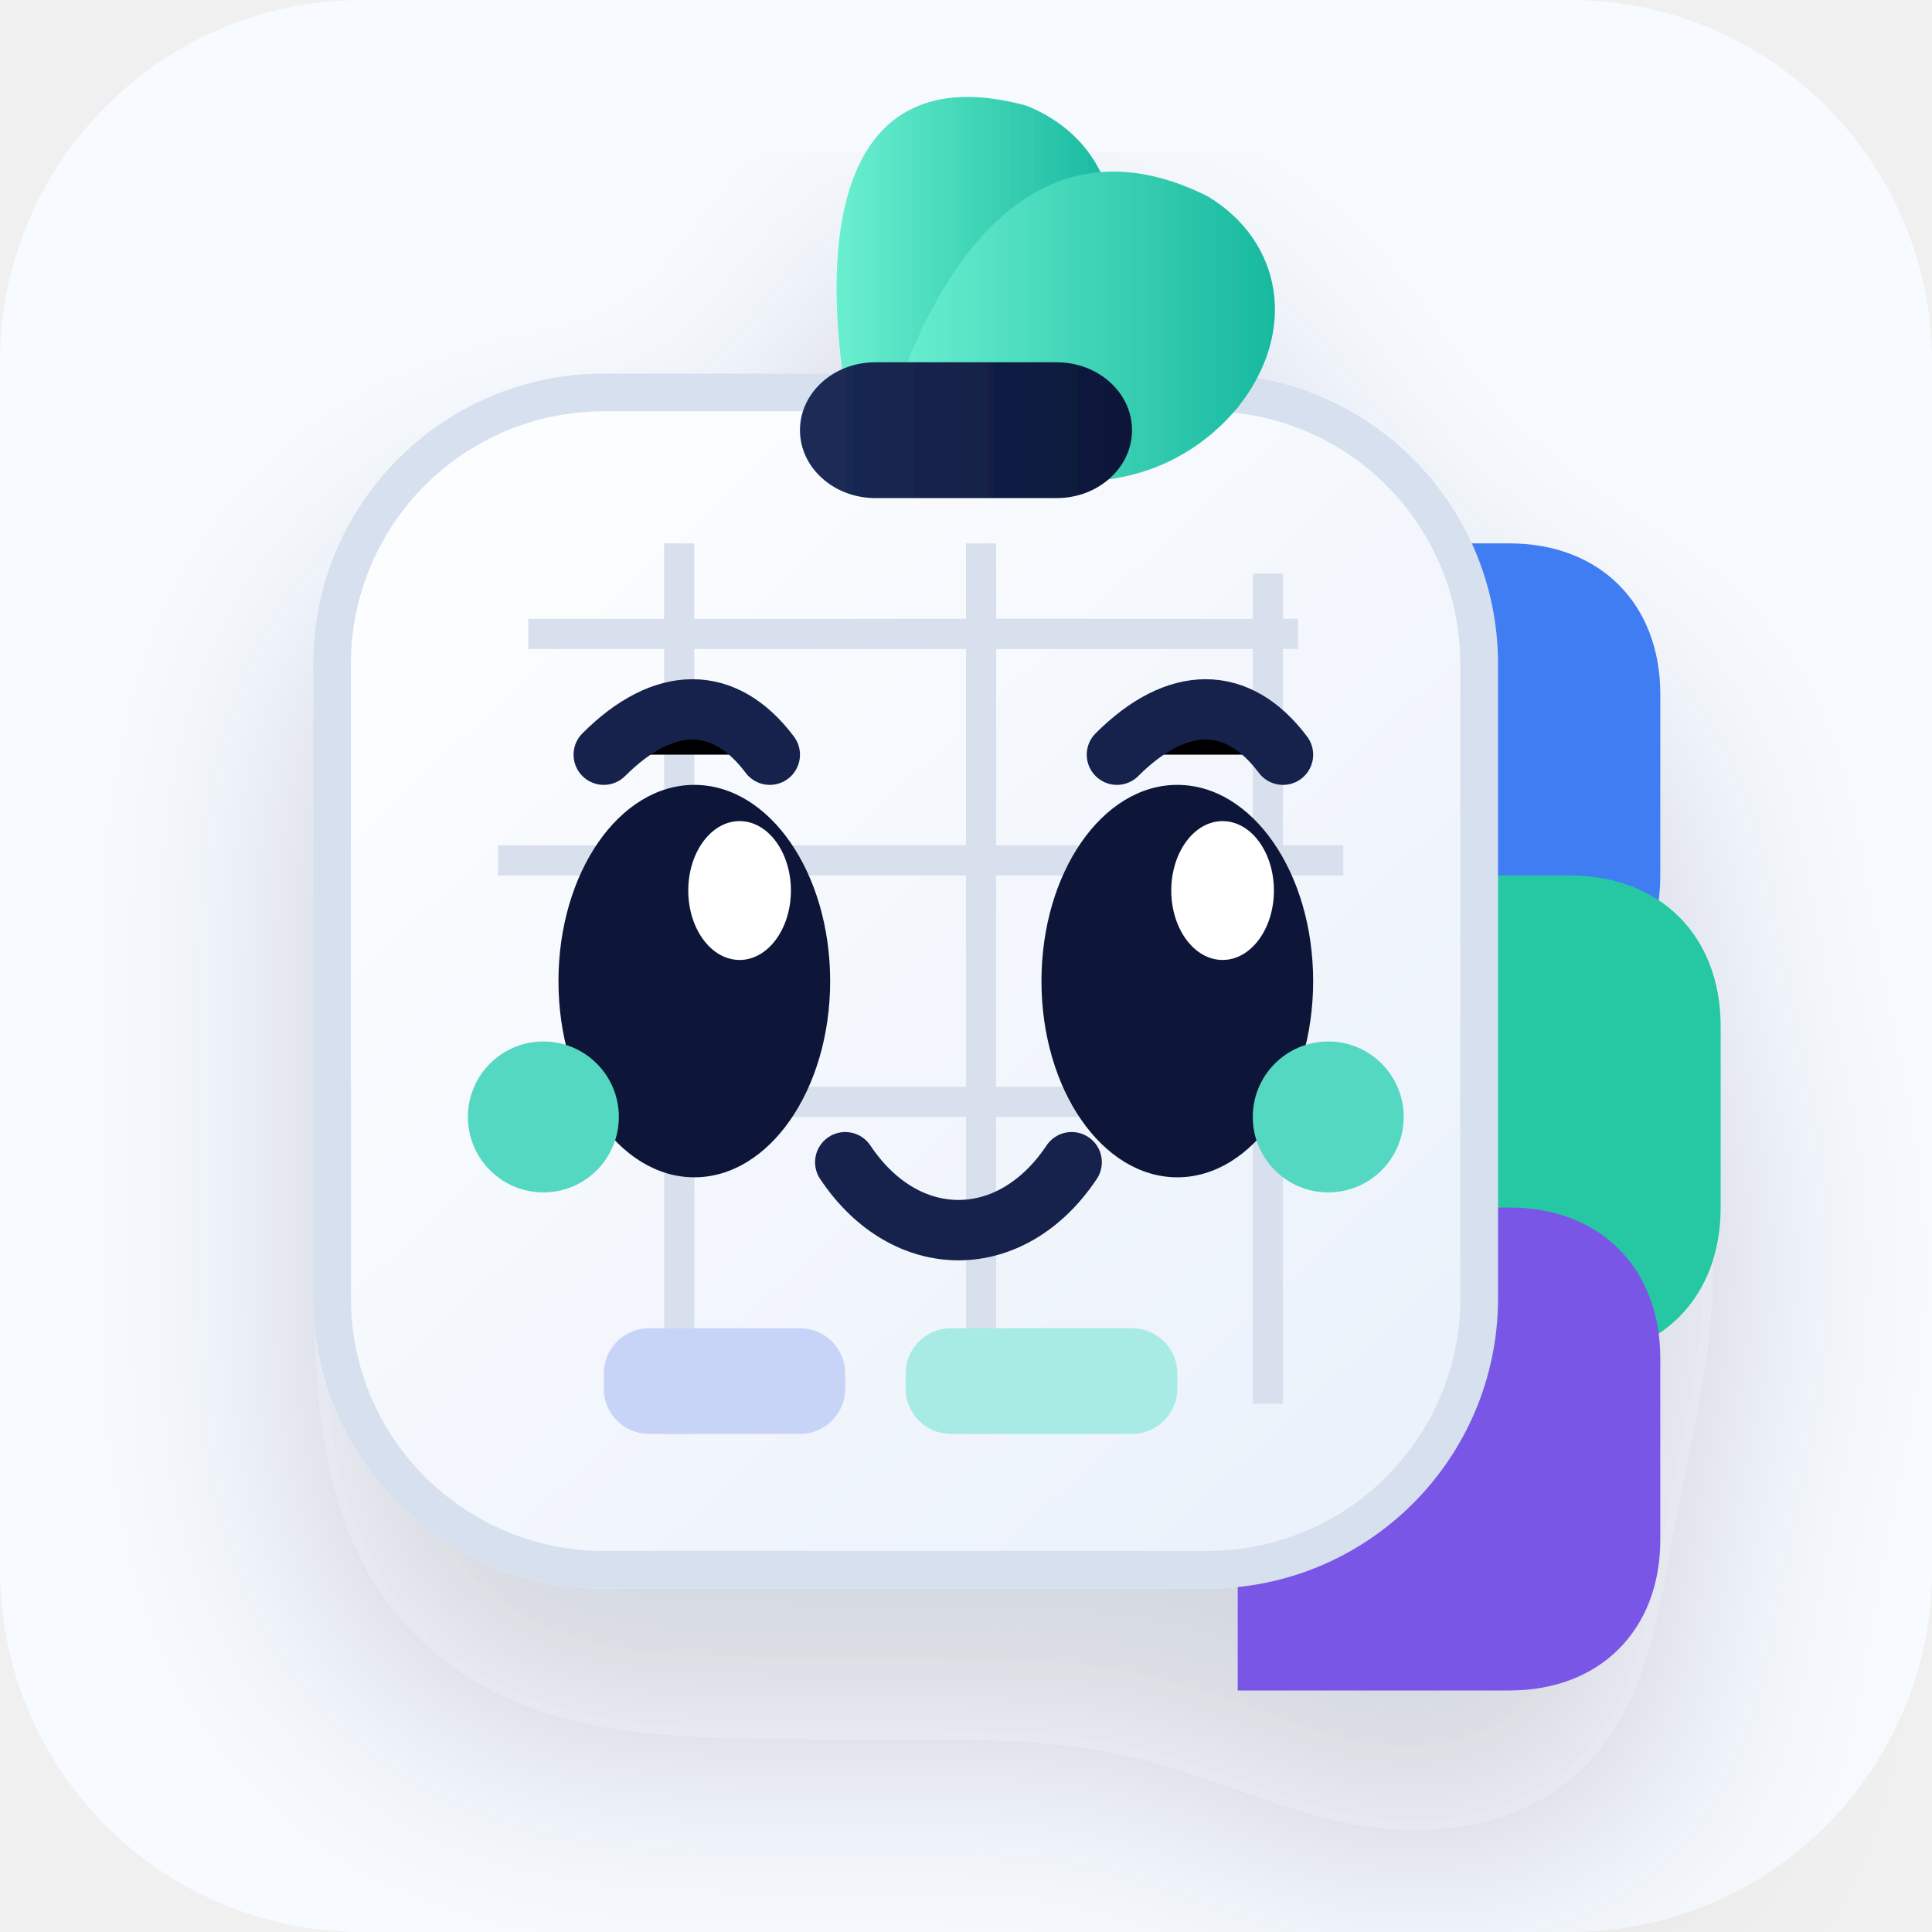
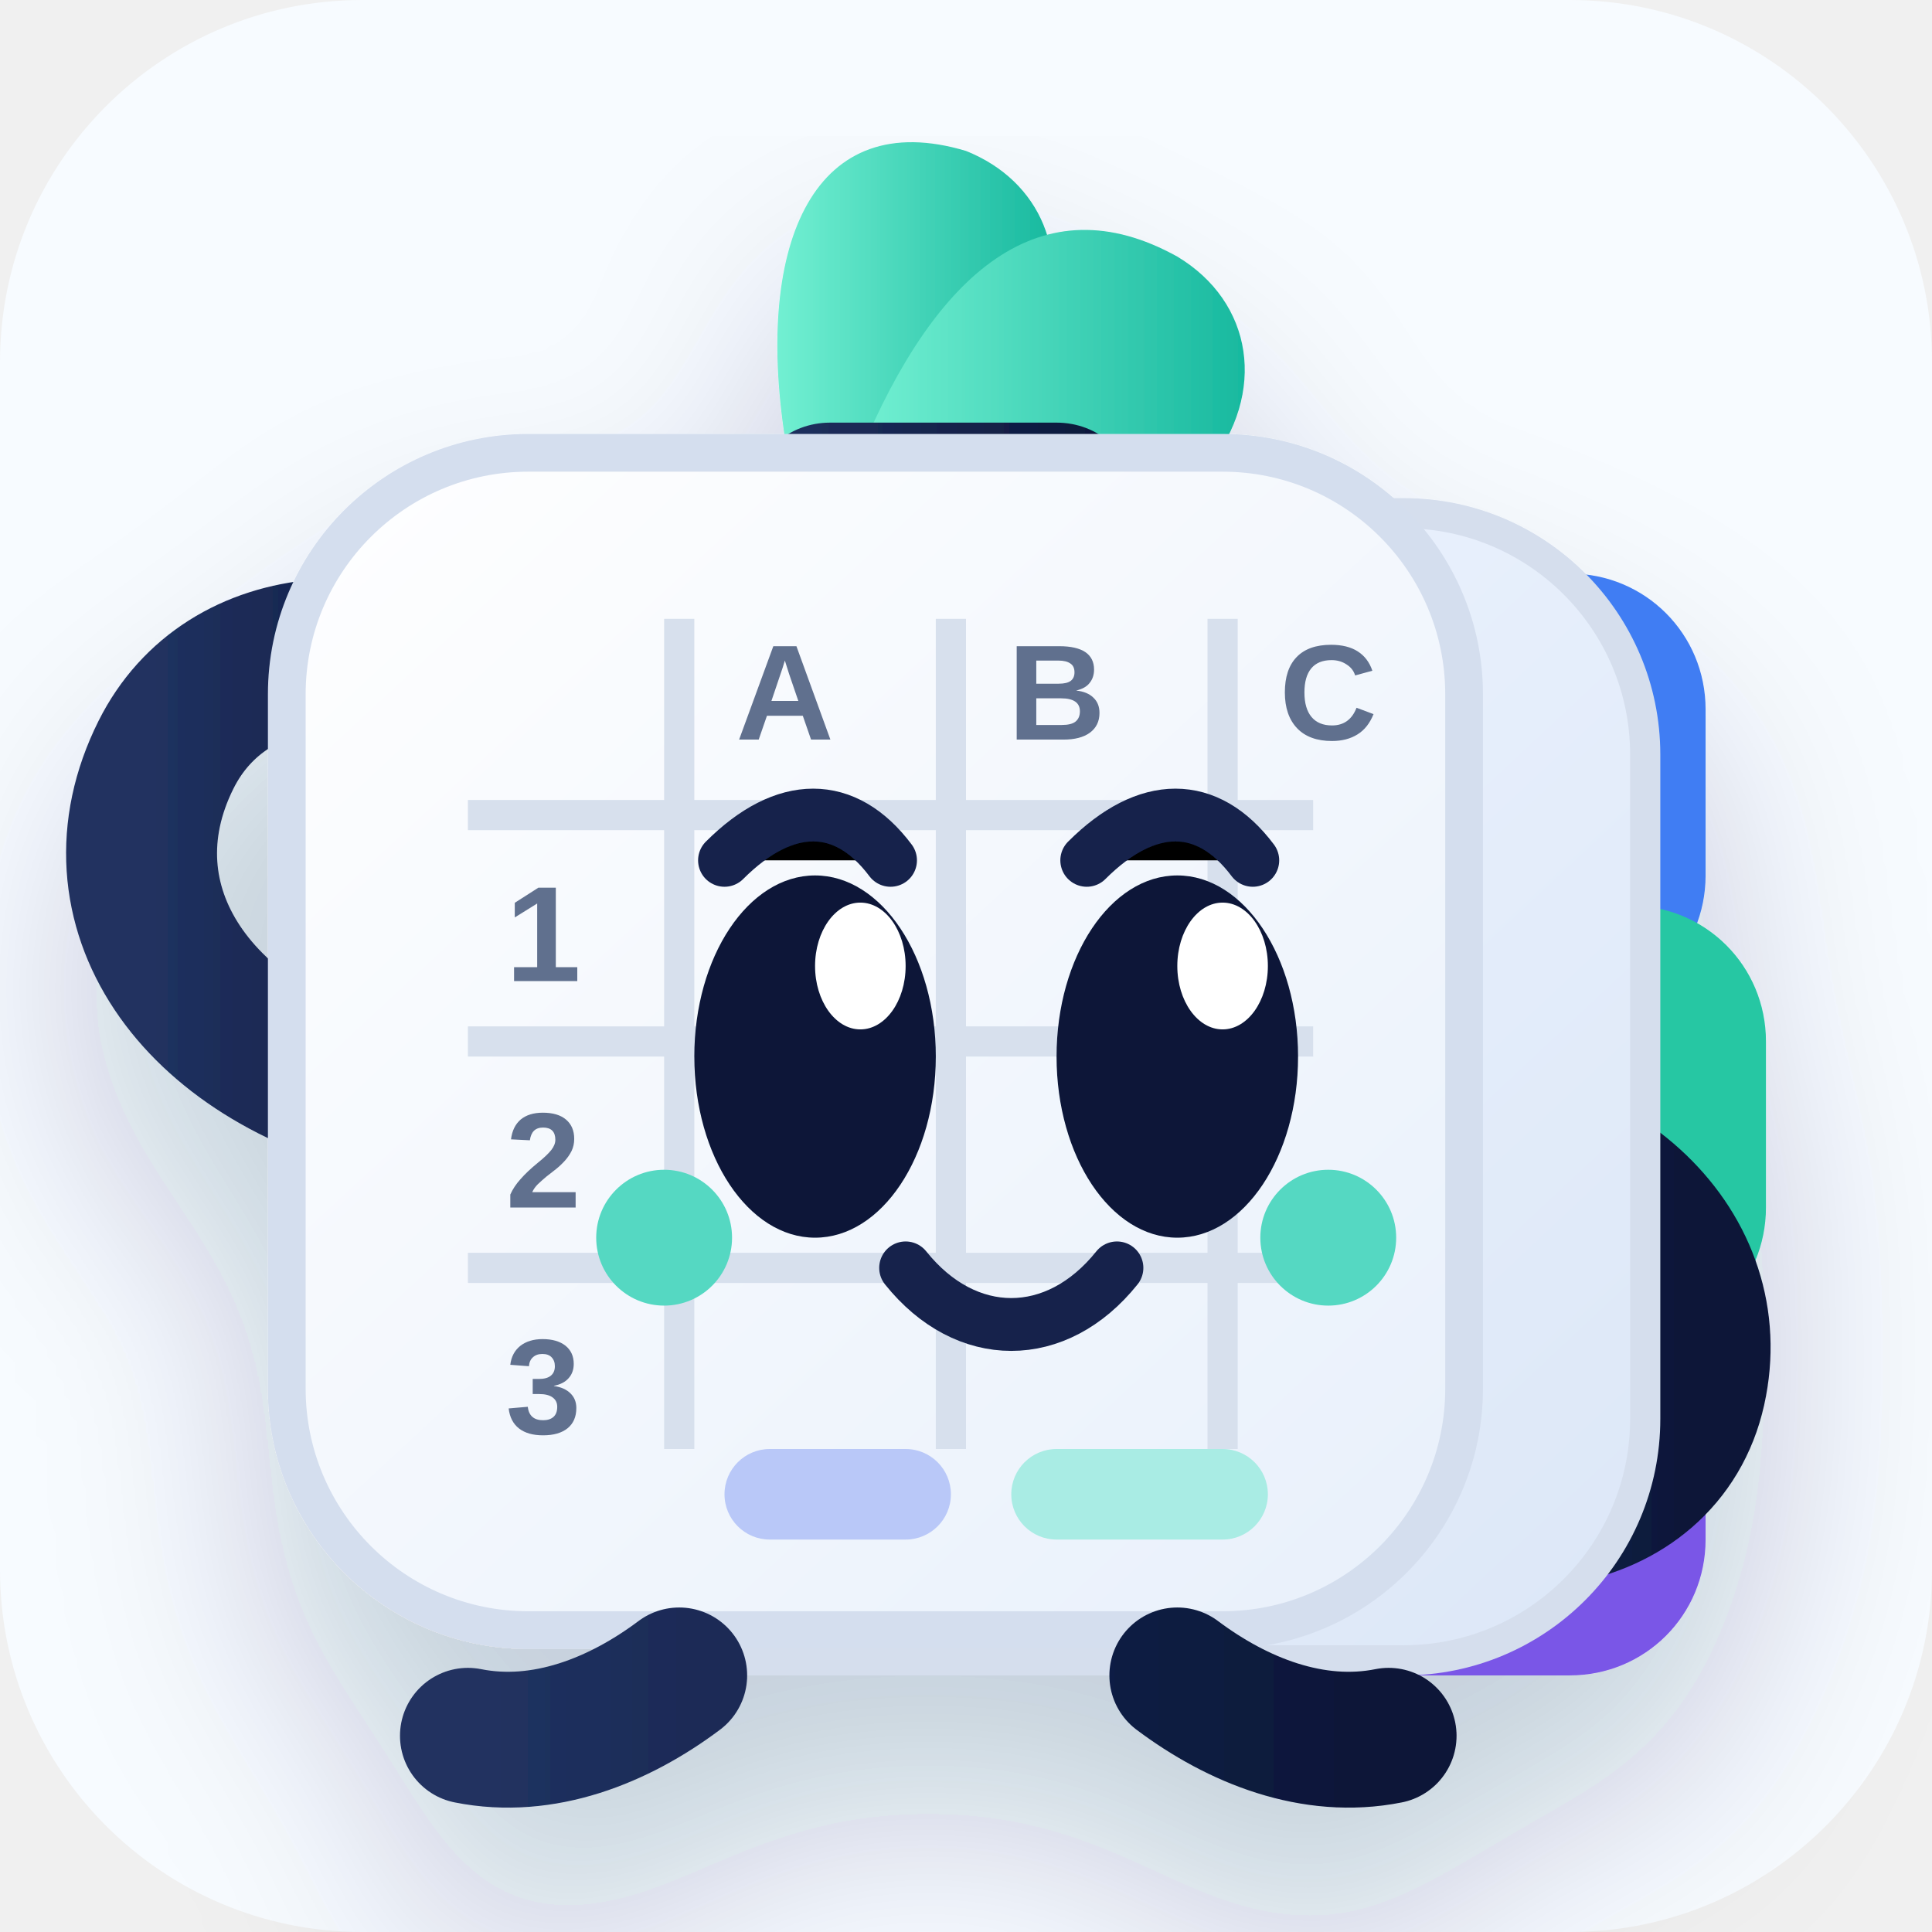
<svg xmlns="http://www.w3.org/2000/svg" viewBox="0 0 128 128" role="img" aria-labelledby="title desc">
  <defs>
-     <linearGradient id="sheet" x1="22" x2="96" y1="20" y2="100" gradientUnits="userSpaceOnUse">
+     <linearGradient id="sheet" x1="22" x2="98" y1="24" y2="106" gradientUnits="userSpaceOnUse">
      <stop stop-color="#fff" />
-       <stop offset="1" stop-color="#eaf1fb" />
+       <stop offset="1" stop-color="#e8f0fb" />
+     </linearGradient>
+     <linearGradient id="backSheet" x1="34" x2="107" y1="34" y2="112" gradientUnits="userSpaceOnUse">
+       <stop stop-color="#eff5ff" />
+       <stop offset="1" stop-color="#dce7f7" />
    </linearGradient>
    <linearGradient id="navy" x1="0" x2="1">
-       <stop stop-color="#1c2c58" />
+       <stop stop-color="#213261" />
      <stop offset="1" stop-color="#0a1637" />
    </linearGradient>
    <linearGradient id="mint" x1="0" x2="1">
-       <stop stop-color="#6af0d0" />
+       <stop stop-color="#72f0d2" />
      <stop offset="1" stop-color="#18b99f" />
    </linearGradient>
    <filter id="softShadow" x="-30%" y="-30%" width="160%" height="180%">
-       <feDropShadow dx="0" dy="10" stdDeviation="8" flood-color="#1d2d50" flood-opacity=".18" />
+       <feDropShadow dx="0" dy="9" stdDeviation="7" flood-color="#1d2d50" flood-opacity=".20" />
    </filter>
  </defs>
  <rect width="128" height="128" rx="24" fill="#f7fbff" />
  <g filter="url(#softShadow)">
-     <path d="M82 36h18c6 0 10 4 10 10v12c0 6-4 10-10 10H82V36Z" fill="#3f7df3" />
-     <path d="M84 58h20c6 0 10 4 10 10v12c0 6-4 10-10 10H84V58Z" fill="#25c7a3" />
-     <path d="M82 80h18c6 0 10 4 10 10v12c0 6-4 10-10 10H82V80Z" fill="#7a57e7" />
-     <path d="M26 35c4-8 14-13 25-11 10 2 16 9 17 18 1 10-7 20-20 24-13 4-25-1-30-10-4-8-1-15 8-21Z" transform="translate(13 20)" fill="#e5ecf8" />
-     <rect x="22" y="26" width="76" height="78" rx="18" fill="url(#sheet)" stroke="#d7e0ee" stroke-width="2.5" />
-     <path d="M56 26c-2-13 1-22 12-19 5 2 7 7 5 12-3 7-10 10-17 7Z" fill="url(#mint)" />
-     <path d="M59 27c4-12 11-19 21-14 5 3 6 9 2 14-5 6-14 7-23 0Z" fill="url(#mint)" />
-     <rect x="53" y="24" width="22" height="9" rx="5" fill="url(#navy)" />
-     <path d="M35 42h51M33 57h56M33 73h56M45 36v59M65 36v59M84 38v55" stroke="#d8e0ed" stroke-width="2" />
-     <ellipse cx="46" cy="65" rx="9" ry="13" fill="#0b1839" />
-     <ellipse cx="78" cy="65" rx="9" ry="13" fill="#0b1839" />
-     <ellipse cx="49" cy="59" rx="3.4" ry="4.6" fill="#fff" />
-     <ellipse cx="81" cy="59" rx="3.4" ry="4.6" fill="#fff" />
-     <path d="M40 50c4-4 8-4 11 0M74 50c4-4 8-4 11 0" stroke="#14224b" stroke-width="4" stroke-linecap="round" />
-     <path d="M56 77c4 6 11 6 15 0" stroke="#14224b" stroke-width="4" stroke-linecap="round" fill="none" />
-     <circle cx="36" cy="74" r="5" fill="#54d8c2" />
-     <circle cx="88" cy="74" r="5" fill="#54d8c2" />
-     <rect x="40" y="88" width="16" height="7" rx="3" fill="#c7d4f8" />
-     <rect x="60" y="88" width="18" height="7" rx="3" fill="#a8ebe4" />
+     <path d="M88 38h16c5 0 9 4 9 9v11c0 5-4 9-9 9H88V38Z" fill="#3f7df3" />
+     <path d="M90 60h18c5 0 9 4 9 9v11c0 5-4 9-9 9H90V60Z" fill="#25c7a3" />
+     <path d="M88 82h16c5 0 9 4 9 9v11c0 5-4 9-9 9H88V82Z" fill="#7a57e7" />
+     <path d="M26 73c-13-3-20-13-15-23 4-8 15-9 25-2" fill="none" stroke="url(#navy)" stroke-width="10" stroke-linecap="round" />
+     <path d="M94 75c12 0 20 8 18 17-2 9-14 11-23 4" fill="none" stroke="url(#navy)" stroke-width="10" stroke-linecap="round" />
+     <rect x="33" y="34" width="76" height="76" rx="16" fill="url(#backSheet)" stroke="#d5deed" stroke-width="2" />
+     <path d="M52 29c-2-13 2-22 12-19 5 2 7 7 5 12-3 7-9 10-17 7Z" fill="url(#mint)" />
+     <path d="M57 30c5-12 12-18 21-13 5 3 6 9 2 14-6 6-14 6-23-1Z" fill="url(#mint)" />
+     <rect x="50" y="28" width="25" height="9" rx="5" fill="url(#navy)" />
+     <rect x="19" y="30" width="78" height="78" rx="16" fill="url(#sheet)" stroke="#d4deee" stroke-width="2.5" />
+     <path d="M31 54h56M31 69h56M31 84h56M45 41v55M63 41v55M81 41v55" stroke="#d7e0ed" stroke-width="2" />
+     <g fill="#60708e" font-family="Arial, Helvetica, sans-serif" font-size="9" font-weight="700">
+       <text x="52" y="49" text-anchor="middle">A</text>
+       <text x="70" y="49" text-anchor="middle">B</text>
+       <text x="88" y="49" text-anchor="middle">C</text>
+       <text x="36" y="65" text-anchor="middle">1</text>
+       <text x="36" y="80" text-anchor="middle">2</text>
+       <text x="36" y="95" text-anchor="middle">3</text>
+     </g>
+     <ellipse cx="54" cy="70" rx="8" ry="12" fill="#0b1839" />
+     <ellipse cx="78" cy="70" rx="8" ry="12" fill="#0b1839" />
+     <ellipse cx="57" cy="64" rx="3" ry="4.2" fill="#fff" />
+     <ellipse cx="81" cy="64" rx="3" ry="4.2" fill="#fff" />
+     <path d="M48 57c4-4 8-4 11 0M72 57c4-4 8-4 11 0" stroke="#14224b" stroke-width="3.5" stroke-linecap="round" />
+     <path d="M60 84c4 5 10 5 14 0" stroke="#14224b" stroke-width="3.5" stroke-linecap="round" fill="none" />
+     <circle cx="44" cy="82" r="4.5" fill="#54d8c2" />
+     <circle cx="88" cy="82" r="4.5" fill="#54d8c2" />
+     <rect x="48" y="96" width="15" height="6" rx="3" fill="#b9c8f8" />
+     <rect x="67" y="96" width="17" height="6" rx="3" fill="#a9ece4" />
+     <path d="M45 111c-4 3-9 5-14 4M78 111c4 3 9 5 14 4" stroke="url(#navy)" stroke-width="9" stroke-linecap="round" />
  </g>
</svg>
